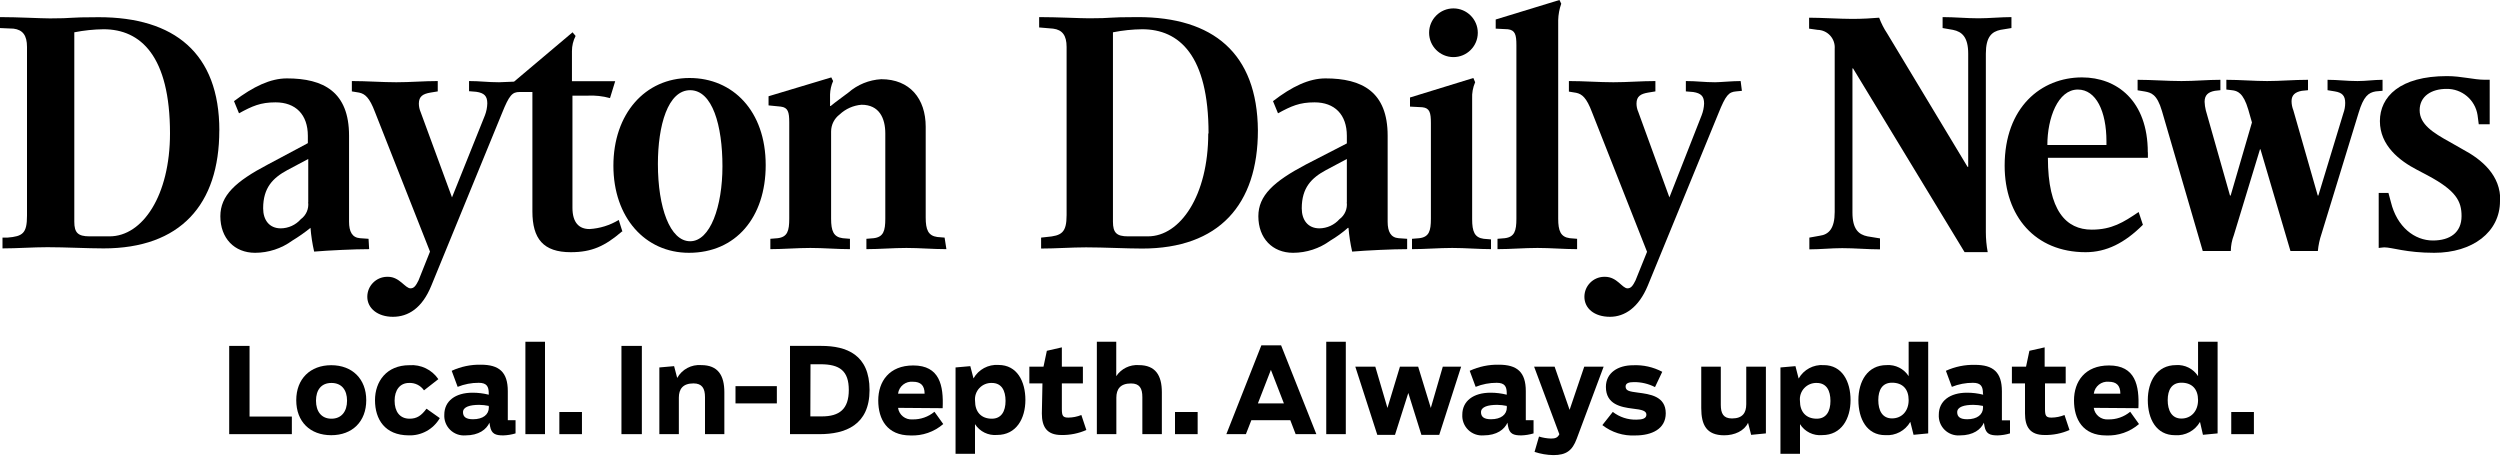
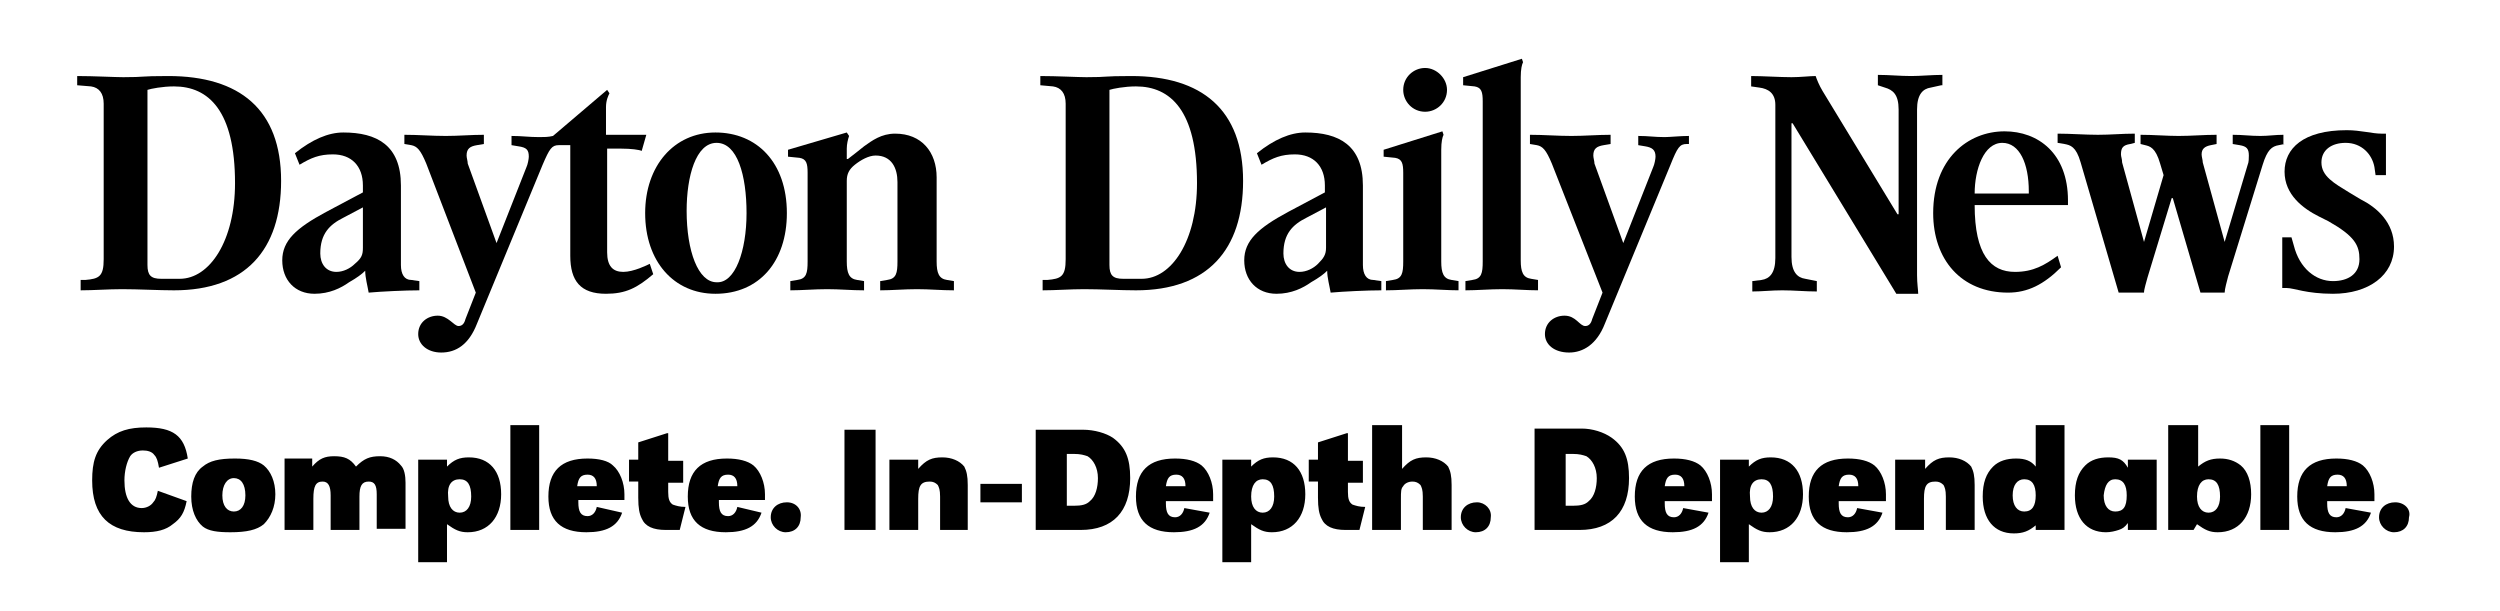
- <svg xmlns="http://www.w3.org/2000/svg" id="Layer_1" data-name="Layer 1" viewBox="0 0 500 91.02">
-   <path d="M189.2,50.15c-2.68,0-5.24-.24-7.92-.24s-5.36.24-8,.24V48.08l1.47-.12c1.94-.24,2.31-1.46,2.31-3.9V27c0-3.05-1.22-5.73-4.75-5.73a7.23,7.23,0,0,0-4.39,1.95,4.28,4.28,0,0,0-1.7,3.41V44.06c0,2.44.48,3.66,2.31,3.9l1.46.12v2.07c-2.68,0-5.24-.24-7.92-.24s-5.36.24-8,.24V48.08l1.47-.12c1.95-.24,2.31-1.46,2.31-3.9V24.81c0-2.07-.24-3-1.71-3.17l-2.43-.24V19.57l12.55-3.77.36.73a7.24,7.24,0,0,0-.61,2.68v2.31h.13c1.21-1,1.94-1.46,3.53-2.68a10.93,10.93,0,0,1,6.58-2.68c5.72,0,8.89,3.9,8.89,9.51V43.82c0,2.43.49,3.65,2.32,3.9l1.46.12.36,2.31Z" transform="translate(0 -0.32)" />
-   <path d="M124.39,46.62c-3.41,2.92-6,4.14-10.24,4.14-5.48,0-7.67-2.68-7.67-8.16V18.72h-2.56c-1.46,0-2.07.61-3.53,4.26L86.26,57.46c-1.83,4.51-4.63,6.22-7.68,6.22s-5.12-1.71-5.12-4a4,4,0,0,1,3.9-4h.25c2.31,0,3.41,2.31,4.5,2.31.73,0,1.1-.61,1.59-1.58L86,50.64l-11-27.9c-1.1-2.92-2-3.65-3.17-3.9l-1.46-.24V16.53c3,0,6,.24,8.89.24s5.48-.24,8.29-.24V18.6l-1.47.24c-1.46.25-2.31.73-2.31,2.2a4.37,4.37,0,0,0,.36,1.7L90.4,39.8,97,23.35A7.2,7.2,0,0,0,97.46,21c0-1.47-.61-2.08-2.19-2.32l-1.46-.12V16.53c2.19,0,3.65.24,6,.24,1,0,2.07-.12,3-.12l11.7-9.87.61.73a6.59,6.59,0,0,0-.73,3.05v6h8.65L122,19.94h0a14.14,14.14,0,0,0-4.51-.49h-3V41.87c0,3,1.34,4.26,3.41,4.26a12.73,12.73,0,0,0,5.85-1.82l.73,2.31Z" transform="translate(0 -0.32)" />
-   <path d="M153.14,33.34c0,10.48-6,17.54-15.35,17.54-8.77,0-15.11-7.06-15.11-17.42S129,15.92,137.91,15.92c8.65,0,15.23,6.58,15.23,17.42Zm-8.65.24c0-8.16-2-15.22-6.46-15.22s-6.45,7.06-6.45,14.74c0,8.77,2.43,15.47,6.45,15.47s6.46-6.94,6.46-15Z" transform="translate(0 -0.32)" />
-   <path d="M73.83,50.15c-2.93,0-8.16.25-11,.49a32.5,32.5,0,0,1-.73-4.75h0a33.74,33.74,0,0,1-3.65,2.56,12.65,12.65,0,0,1-7.43,2.43c-4.15,0-6.95-2.92-6.95-7.31,0-4.14,3-6.94,9.5-10.35l8-4.27V27.49c0-4.26-2.44-6.7-6.46-6.7-3,0-4.63.73-7.31,2.19l-1-2.43C50.68,17.62,54.09,16,57.38,16c7.31,0,12.43,2.68,12.43,11.45V44.67c0,1.95.61,3.17,2.19,3.29l1.71.12.12,2.07ZM61.65,40.77V32.12l-4.15,2.2c-2.92,1.58-4.87,3.53-4.87,7.67,0,2.32,1.22,4,3.53,4a5.4,5.4,0,0,0,4-1.83,3.63,3.63,0,0,0,1.47-3.41Z" transform="translate(0 -0.32)" />
-   <path d="M43.86,26.4C43.86,41.26,36.06,50,20.71,50c-3.17,0-7.68-.24-11.21-.24-2.92,0-6.09.24-9,.24V47.84h1c3.05-.25,3.9-.85,3.9-4.39V9.71c0-2.32-.85-3.42-2.68-3.66L0,5.93V3.74C3.53,3.74,8.16,4,10,4c5,0,3.17-.24,9.75-.24,15.1,0,24.12,7.18,24.12,22.66ZM34,27C34,11.53,28.14,6.17,20.71,6.17a32.27,32.27,0,0,0-5.85.61V44.67c0,2.19.73,2.92,3.05,2.92h4C28.51,47.59,34,39.43,34,27Z" transform="translate(0 -0.32)" />
-   <path d="M348.44,18.48l-1.22.12c-1.46.12-2.07.73-3.53,4.38L329.55,57.46c-1.82,4.39-4.63,6.22-7.55,6.22-3.17,0-5.12-1.71-5.12-4a4,4,0,0,1,3.9-4H321c2.44,0,3.42,2.31,4.51,2.31.73,0,1.1-.61,1.59-1.58l2.31-5.73-11-27.9c-1.1-2.92-2-3.65-3.17-3.9l-1.46-.24V16.53c3,0,6,.24,8.89.24s5.6-.24,8.41-.24V18.6l-1.47.24c-1.46.25-2.31.73-2.31,2.2a4.21,4.21,0,0,0,.37,1.7l6.21,17.06,6.46-16.45a7.2,7.2,0,0,0,.48-2.31c0-1.47-.61-2.08-2.19-2.32l-1.46-.12V16.53c2.19,0,3.65.24,5.85.24,1,0,3.41-.24,5.11-.24l.25,1.95Z" transform="translate(0 -0.32)" />
-   <path d="M295.56,6.9A4.87,4.87,0,1,1,290.69,2h0a4.88,4.88,0,0,1,4.87,4.87Z" transform="translate(0 -0.32)" />
-   <path d="M315.42,50.15c-2.68,0-5.24-.24-7.92-.24s-5.36.24-8,.24V48.08l1.46-.12c1.95-.24,2.32-1.46,2.32-3.9V9.34c0-2.07-.25-3-1.71-3.17l-2.43-.12V4.22L311.89.32l.36.74a10.55,10.55,0,0,0-.61,3.28V44.06c0,2.44.49,3.66,2.32,3.9l1.46.12v2.07Z" transform="translate(0 -0.32)" />
-   <path d="M298.36,50.15c-2.68,0-5.23-.24-7.91-.24s-5.37.24-8.05.24V48.08l1.47-.12c1.95-.24,2.31-1.46,2.31-3.9V24.93c0-2.07-.24-3-1.7-3.16L282,21.64V19.82l12.67-3.9.36.85a7.32,7.32,0,0,0-.6,3.29V44.18c0,2.44.48,3.66,2.31,3.9l1.46.12v1.95Z" transform="translate(0 -0.32)" />
-   <path d="M281.43,50.15c-2.92,0-8.16.25-11,.49a33.91,33.91,0,0,1-.73-4.75h-.12a23.47,23.47,0,0,1-3.53,2.56,12.63,12.63,0,0,1-7.43,2.43c-4.15,0-6.95-2.92-6.95-7.31,0-4.14,3.05-6.94,9.51-10.35L269.37,29V27.49c0-4.26-2.44-6.7-6.46-6.7-3,0-4.63.73-7.31,2.19l-1-2.43C258.4,17.62,261.81,16,265.1,16c7.31,0,12.43,2.68,12.43,11.45V44.67c0,1.95.61,3.17,2.19,3.29l1.71.12v2.07Zm-12.06-9.38V32.12l-4.14,2.2c-2.93,1.58-4.88,3.53-4.88,7.67,0,2.32,1.22,4,3.54,4a5.44,5.44,0,0,0,4-1.83,3.64,3.64,0,0,0,1.46-3.41Z" transform="translate(0 -0.32)" />
-   <path d="M251.58,26.4c0,14.86-7.8,23.63-23.15,23.63-3.16,0-7.67-.24-11.21-.24-2.92,0-6.09.24-9,.24V47.84l1.1-.12c3-.25,4-.86,4-4.39V9.71c0-2.32-.86-3.42-2.68-3.66l-2.81-.24V3.74c3.54,0,8.17.24,10,.24,5,0,3.17-.24,9.75-.24,15,0,23.88,7.18,24,22.66Zm-9.87.61c0-15.6-5.85-20.84-13.28-20.84a32.07,32.07,0,0,0-5.84.61V44.67c0,2.19.73,2.92,3,2.92h4c6.46,0,12.06-8.16,12.06-20.58Z" transform="translate(0 -0.32)" />
-   <path d="M500,40.53c0,6.21-5.49,10.35-13.16,10.35-5.61,0-8.41-1.09-10-1.09-.37,0-.86.12-1.1.12v-11h1.95l.49,1.83c1.22,5,4.75,7.68,8.4,7.68,3.42,0,5.73-1.59,5.73-4.88,0-3-1.1-5.11-6.82-8.16l-2.07-1.09c-3.54-1.83-7.44-4.88-7.44-9.75s4-9,13.41-9c2.92,0,5.36.73,7.55.73h1v8.9h-2.19l-.24-1.83a6.18,6.18,0,0,0-6.22-5.24c-3,0-5.36,1.46-5.36,4.27s2.68,4.5,6,6.33l2.56,1.46c3.9,2.07,7.68,5.24,7.56,10.36Z" transform="translate(0 -0.32)" />
-   <path d="M476.48,18.48l-1.34.12c-1.46.24-2.43,1-3.41,4.26L464.3,47.11a15,15,0,0,0-.73,3.41h-5.48l-6-20.35H452l-5.23,17.18a9.07,9.07,0,0,0-.61,3.17h-5.61l-8.16-28c-1-3.41-2.19-3.66-3.41-3.9l-1.46-.24V16.28c2.8,0,6,.25,8.77.25s5.11-.25,7.79-.25v2.08l-1.09.12c-1.34.24-2.07.85-2.07,2.19a8.39,8.39,0,0,0,.24,1.71L446,39.43h.13l4.26-14.62-.73-2.56c-1-3.41-2.19-3.77-3.29-3.89l-1.1-.13V16.28c2.68,0,5.61.25,8.17.25s5.36-.25,8.16-.25v2.08l-1.22.12c-1.34.24-2.07.85-2.07,2.07a5,5,0,0,0,.36,1.83l4.88,17.05h.12l5-16.45a6,6,0,0,0,.37-2.07c0-1.46-.61-2.07-2.07-2.31l-1.46-.24V16.28c2.07,0,3.77.25,6,.25,1.7,0,3.29-.25,5-.25v2.2Z" transform="translate(0 -0.32)" />
-   <path d="M402.29,5.93l-2.2.36c-1.7.37-2.92,1.34-2.92,4.76V46.74a21.87,21.87,0,0,0,.37,4h-4.63L370.61,14h-.12V42.84c0,3.29,1.22,4.39,3,4.75L376,48v2.19c-2.56,0-5-.24-7.55-.24-2.2,0-4.39.24-6.58.24V47.84l2.07-.37c1.83-.24,3-1.46,3-4.75V10.07a3.51,3.51,0,0,0-3.42-3.78l-1.7-.24V3.86c2.31,0,6.33.24,8.65.24,1.95,0,4-.12,5.36-.24A15.06,15.06,0,0,0,377.43,7l16.08,26.69h.13V11.05c0-3.29-1.22-4.39-3.05-4.76l-2.07-.36V3.74c2.44,0,4.75.24,7.19.24,2.07,0,4.51-.24,6.58-.24V5.93Z" transform="translate(0 -0.32)" />
-   <path d="M429.58,30.78v1.1h-20c0,10.6,3.65,14.37,8.77,14.37,4,0,6.33-1.46,9.38-3.53l.85,2.56c-3.65,3.65-7.31,5.48-11.45,5.48-10.11,0-16.2-7.19-16.2-17.3,0-11.69,7.31-17.66,15.47-17.66,6.94,0,13.16,4.63,13.16,15Zm-8.29-1.46v-.73c0-6-2.07-10.36-5.72-10.36-4,0-6.1,5.73-6.1,11.09Z" transform="translate(0 -0.32)" />
-   <path d="M45.84,87.15V69.5h4.07V83.63h8.46v3.52Z" transform="translate(0 -0.32)" />
-   <path d="M59.25,80.36c0-4.28,2.81-7,7-7s7,2.74,7,7-2.78,7-7,7S59.25,84.67,59.25,80.36Zm10.16.1c0-2.14-1.07-3.55-3.12-3.55s-3.09,1.41-3.09,3.55,1.07,3.6,3.09,3.6S69.41,82.6,69.41,80.46Z" transform="translate(0 -0.32)" />
-   <path d="M75,80.36c0-3.73,2.29-7,6.88-7a6.42,6.42,0,0,1,5.79,2.79L84.8,78.39a3.43,3.43,0,0,0-3-1.48c-1.8,0-2.88,1.41-2.88,3.55s1,3.6,3,3.6c1.47,0,2.35-.62,3.38-2l2.66,1.88a6.9,6.9,0,0,1-6.26,3.45C77,87.36,75,84.2,75,80.36Z" transform="translate(0 -0.32)" />
-   <path d="M97.75,79c0-1.33-.36-2.12-2-2.12a11.21,11.21,0,0,0-4.22.81l-1.19-3.21a13.24,13.24,0,0,1,5.84-1.22c3.62,0,5.38,1.45,5.38,5.29v5.81h1.55V87a9.52,9.52,0,0,1-2.46.4c-1.52,0-2.36-.28-2.64-1.83l-.12-.71c-.6,1.33-2.1,2.54-4.81,2.54a3.93,3.93,0,0,1-4.22-4.14c0-2.74,2.22-4.4,5.65-4.4a13.19,13.19,0,0,1,3.24.4Zm0,2.5a9.89,9.89,0,0,0-1.91-.21c-1.81,0-3.24.38-3.24,1.47,0,.93.6,1.41,2,1.41,2,0,3.17-.93,3.17-2.36Z" transform="translate(0 -0.32)" />
-   <path d="M105.08,87.15V68.67H109V87.15Z" transform="translate(0 -0.32)" />
-   <path d="M111.87,87.15V82.72h4.52v4.43Z" transform="translate(0 -0.32)" />
-   <path d="M124.29,87.15V69.5h4.08V87.15Z" transform="translate(0 -0.32)" />
-   <path d="M131.87,87.15V73.81l2.95-.26.62,2.36a5.05,5.05,0,0,1,4.81-2.57c3.36,0,4.62,2.07,4.62,5.43v8.38H141V79.74C141,78,140.41,77,138.7,77c-2.14,0-2.93,1.14-2.93,2.85v7.29Z" transform="translate(0 -0.32)" />
-   <path d="M147.1,81V77.55h8.27V81Z" transform="translate(0 -0.32)" />
-   <path d="M158,87.15V69.5h6.26c5.07,0,9.65,1.77,9.65,8.82s-4.88,8.83-10,8.83Zm4.07-3.55h2.29c3.52,0,5.4-1.45,5.4-5.28s-1.81-5.15-5.66-5.15h-2Z" transform="translate(0 -0.32)" />
-   <path d="M179.61,81.89a2.69,2.69,0,0,0,2.88,2.31,6.6,6.6,0,0,0,4.4-1.53l1.76,2.46a9.43,9.43,0,0,1-6.57,2.28c-4.64,0-6.43-3.21-6.43-7s2.19-7,7-7c5.28,0,6.09,4,5.88,8.55Zm5.31-2.84c0-1.66-.81-2.38-2.31-2.38a2.74,2.74,0,0,0-3,2.38Z" transform="translate(0 -0.32)" />
-   <path d="M191.11,91.08V73.81l2.95-.26L194.7,76a5.31,5.31,0,0,1,5-2.69c3.72,0,5.38,3.29,5.38,7s-1.81,7-5.66,7A4.74,4.74,0,0,1,195,85.15v5.93Zm10-10.57c0-2.08-.79-3.6-2.74-3.6a3.26,3.26,0,0,0-3.36,3.6c0,2.19,1.22,3.55,3.36,3.55C200.27,84.06,201.11,82.58,201.11,80.51Z" transform="translate(0 -0.32)" />
-   <path d="M208.49,77h-2.62V73.65h2.83l.67-3.17,3-.69v3.86h4.21V77h-4.21V82.1c0,1.38.19,1.74,1.31,1.74a7.18,7.18,0,0,0,2.59-.52l1,3a11.79,11.79,0,0,1-5,1c-2.95,0-3.9-1.69-3.9-4.31Z" transform="translate(0 -0.32)" />
-   <path d="M219.37,87.15V68.67h3.88v6.88a5,5,0,0,1,4.5-2.21c3.36,0,4.62,2.07,4.62,5.43v8.38h-3.9V79.74c0-1.76-.55-2.73-2.27-2.73-2.14,0-2.93,1.14-2.93,2.85v7.29Z" transform="translate(0 -0.32)" />
-   <path d="M235,87.15V82.72h4.53v4.43Z" transform="translate(0 -0.32)" />
-   <path d="M250.27,84.36l-1.09,2.79h-3.91l7-17.76h3.95l7.05,17.76h-4.14l-1.07-2.79ZM256.78,81l-2.6-6.71L251.58,81Z" transform="translate(0 -0.32)" />
-   <path d="M265.25,87.15V68.67h3.91V87.15Z" transform="translate(0 -0.32)" />
-   <path d="M275.46,87.29l-4.4-13.64h4l2.43,8.26,2.5-8.26h3.64l2.53,8.26,2.4-8.26h3.67l-4.38,13.64h-3.57l-2.62-8.38L279,87.29Z" transform="translate(0 -0.32)" />
-   <path d="M301.35,79c0-1.33-.36-2.12-2-2.12a11.21,11.21,0,0,0-4.22.81l-1.19-3.21a13.22,13.22,0,0,1,5.83-1.22c3.63,0,5.39,1.45,5.39,5.29v5.81h1.55V87a9.52,9.52,0,0,1-2.46.4c-1.52,0-2.36-.28-2.64-1.83l-.12-.71c-.6,1.33-2.1,2.54-4.81,2.54a3.93,3.93,0,0,1-4.22-4.14c0-2.74,2.22-4.4,5.65-4.4a13.25,13.25,0,0,1,3.24.4Zm0,2.5a10,10,0,0,0-1.91-.21c-1.81,0-3.24.38-3.24,1.47,0,.93.6,1.41,2,1.41,2,0,3.17-.93,3.17-2.36Z" transform="translate(0 -0.32)" />
-   <path d="M306.82,73.65h4.1l3,8.64,2.93-8.64h3.88l-5.39,14.43c-.88,2.38-2.12,3.26-4.66,3.26a12.62,12.62,0,0,1-3.77-.64l.89-3.07a8.94,8.94,0,0,0,2.4.4c.86,0,1.33-.17,1.67-.86Z" transform="translate(0 -0.32)" />
-   <path d="M320.47,85.34l2.09-2.64a7.38,7.38,0,0,0,4.72,1.55c1.21,0,2-.24,2-1s-.86-1-2.76-1.21c-2.33-.29-5.34-.84-5.34-4.34,0-2.85,2.46-4.33,5.41-4.33a11.33,11.33,0,0,1,5.86,1.31L331,77.74a9.05,9.05,0,0,0-4.21-1c-1,0-1.67.21-1.67.88,0,.88.79,1,2.45,1.22,2.36.31,5.58.69,5.58,4.14,0,3.12-2.77,4.43-6.08,4.43A9.85,9.85,0,0,1,320.47,85.34Z" transform="translate(0 -0.32)" />
-   <path d="M340.25,81.94V73.65h3.91v7.62c0,1.76.52,2.74,2.24,2.74,2.14,0,2.85-1.15,2.85-2.84V73.65h3.93V87l-2.95.29-.62-2.41c-.76,1.62-2.67,2.5-4.79,2.5C341.3,87.36,340.25,85.32,340.25,81.94Z" transform="translate(0 -0.32)" />
-   <path d="M356.09,91.08V73.81l3-.26.64,2.48a5.31,5.31,0,0,1,5-2.69c3.72,0,5.38,3.29,5.38,7s-1.81,7-5.66,7A4.74,4.74,0,0,1,360,85.15v5.93Zm10-10.57c0-2.08-.79-3.6-2.74-3.6a3.26,3.26,0,0,0-3.36,3.6c0,2.19,1.22,3.55,3.36,3.55C365.25,84.06,366.09,82.58,366.09,80.51Z" transform="translate(0 -0.32)" />
-   <path d="M371.68,80.34c0-3.74,1.81-7,5.64-7a4.83,4.83,0,0,1,4.41,2.21V68.67h3.91V87l-2.93.28-.65-2.59a5.31,5.31,0,0,1-5,2.66C373.35,87.36,371.68,84.08,371.68,80.34Zm10.05,0c0-2.19-1.19-3.48-3.33-3.48-1.93,0-2.74,1.43-2.74,3.48S376.44,84,378.4,84,381.73,82.55,381.73,80.34Z" transform="translate(0 -0.32)" />
-   <path d="M396.59,79c0-1.33-.36-2.12-2-2.12a11.21,11.21,0,0,0-4.22.81l-1.19-3.21A13.24,13.24,0,0,1,395,73.29c3.62,0,5.38,1.45,5.38,5.29v5.81H402V87a9.52,9.52,0,0,1-2.46.4c-1.52,0-2.35-.28-2.64-1.83l-.12-.71c-.59,1.33-2.09,2.54-4.81,2.54a3.92,3.92,0,0,1-4.21-4.14c0-2.74,2.21-4.4,5.64-4.4a13.19,13.19,0,0,1,3.24.4Zm0,2.5a9.89,9.89,0,0,0-1.91-.21c-1.81,0-3.24.38-3.24,1.47,0,.93.6,1.41,2,1.41,2,0,3.17-.93,3.17-2.36Z" transform="translate(0 -0.32)" />
-   <path d="M405,77h-2.62V73.65h2.83l.67-3.17,3.05-.69v3.86h4.21V77H409V82.1c0,1.38.19,1.74,1.31,1.74a7.18,7.18,0,0,0,2.59-.52l1,3a11.79,11.79,0,0,1-5,1c-2.95,0-3.9-1.69-3.9-4.31Z" transform="translate(0 -0.32)" />
-   <path d="M418.75,81.89a2.7,2.7,0,0,0,2.89,2.31,6.6,6.6,0,0,0,4.4-1.53l1.76,2.46a9.43,9.43,0,0,1-6.57,2.28c-4.64,0-6.43-3.21-6.43-7s2.19-7,7-7c5.28,0,6.09,4,5.88,8.55Zm5.32-2.84c0-1.66-.81-2.38-2.31-2.38a2.75,2.75,0,0,0-3,2.38Z" transform="translate(0 -0.32)" />
-   <path d="M429.56,80.34c0-3.74,1.81-7,5.65-7a4.82,4.82,0,0,1,4.4,2.21V68.67h3.91V87l-2.93.28L440,84.7a5.31,5.31,0,0,1-5,2.66C431.23,87.36,429.56,84.08,429.56,80.34Zm10.05,0c0-2.19-1.19-3.48-3.33-3.48-1.93,0-2.74,1.43-2.74,3.48s.79,3.69,2.74,3.69S439.61,82.55,439.61,80.34Z" transform="translate(0 -0.32)" />
-   <path d="M446.25,87.15V82.72h4.53v4.43Z" transform="translate(0 -0.32)" />
+ <svg xmlns="http://www.w3.org/2000/svg" version="1.1" x="0px" y="0px" viewBox="0 0 217 53" style="enable-background:new 0 0 217 53;" xml:space="preserve">
+   <g id="Layer_2">
+ </g>
+   <g id="Layer_1">
+     <g>
+       <g>
+         <g>
+           <path d="M207.9,43.6c-0.8,0-1.4,0.5-1.4,1.3c0,0.7,0.6,1.3,1.3,1.3c0.8,0,1.3-0.5,1.3-1.3C209.3,44.2,208.7,43.6,207.9,43.6z       M202,42.2c0.1-0.7,0.3-1,0.9-1c0.5,0,0.8,0.3,0.8,1H202z M206.1,43.4c0-0.2,0-0.4,0-0.5c0-1-0.4-2-1-2.5      c-0.5-0.4-1.3-0.6-2.3-0.6c-2.3,0-3.4,1.1-3.4,3.3c0,2.1,1.1,3.1,3.3,3.1c1.7,0,2.7-0.5,3.1-1.7l-2.2-0.4      c-0.1,0.5-0.4,0.8-0.8,0.8c-0.6,0-0.8-0.4-0.8-1.2v-0.2H206.1z M198.7,36.9h-2.5V46h2.5V36.9z M191.7,41.6c0.7,0,1,0.5,1,1.5      c0,0.9-0.4,1.4-1,1.4c-0.6,0-1-0.5-1-1.4C190.7,42.1,191.1,41.6,191.7,41.6z M190.7,36.9h-2.5V46h2.2l0.3-0.5      c0.7,0.5,1.1,0.7,1.8,0.7c1.8,0,2.9-1.3,2.9-3.3c0-1.1-0.3-2-0.9-2.5c-0.5-0.4-1.1-0.6-1.8-0.6c-0.8,0-1.3,0.2-1.9,0.7V36.9z       M183.6,41.6c0.7,0,1,0.5,1,1.4c0,1-0.3,1.4-1,1.4c-0.6,0-1-0.5-1-1.4C182.7,42.1,183,41.6,183.6,41.6z M187.2,39.9h-2.5v0.7      c-0.4-0.7-0.8-0.9-1.7-0.9c-0.8,0-1.5,0.2-2,0.7c-0.6,0.6-0.9,1.4-0.9,2.6c0,2,1,3.2,2.7,3.2c0.4,0,0.8-0.1,1.1-0.2      c0.3-0.1,0.5-0.2,0.8-0.6V46h2.5V39.9z M175.7,41.6c0.7,0,1,0.5,1,1.4c0,0.9-0.3,1.4-1,1.4c-0.6,0-1-0.5-1-1.4      C174.7,42.1,175.1,41.6,175.7,41.6z M179.2,36.9h-2.5v3.6c-0.4-0.5-0.9-0.7-1.7-0.7c-0.8,0-1.5,0.2-2,0.7      c-0.6,0.6-0.9,1.4-0.9,2.6c0,2,1,3.2,2.7,3.2c0.8,0,1.3-0.2,1.9-0.7V46h2.5V36.9z M167,39.9h-2.5V46h2.5v-2.7      c0-1.1,0.2-1.5,1-1.5c0.3,0,0.5,0.1,0.7,0.3c0.1,0.2,0.2,0.4,0.2,1V46h2.5v-3.9c0-0.8-0.1-1.2-0.3-1.6c-0.4-0.5-1.1-0.8-1.9-0.8      c-0.9,0-1.4,0.2-2.1,1V39.9z M159.6,42.2c0.1-0.7,0.3-1,0.9-1c0.5,0,0.8,0.3,0.8,1H159.6z M163.7,43.4c0-0.2,0-0.4,0-0.5      c0-1-0.4-2-1-2.5c-0.5-0.4-1.3-0.6-2.3-0.6c-2.3,0-3.4,1.1-3.4,3.3c0,2.1,1.1,3.1,3.3,3.1c1.7,0,2.7-0.5,3.1-1.7l-2.2-0.4      c-0.1,0.5-0.4,0.8-0.8,0.8c-0.6,0-0.8-0.4-0.8-1.2v-0.2H163.7z M152.9,41.6c0.7,0,1,0.5,1,1.5c0,0.9-0.4,1.4-1,1.4      c-0.6,0-1-0.5-1-1.4C151.8,42.1,152.2,41.6,152.9,41.6z M151.8,39.9h-2.5v8.9h2.5v-3.3c0.7,0.5,1.1,0.7,1.8,0.7      c1.8,0,2.9-1.3,2.9-3.3c0-2-1-3.2-2.8-3.2c-0.8,0-1.3,0.2-1.9,0.8V39.9z M144.5,42.2c0.1-0.7,0.3-1,0.9-1c0.5,0,0.8,0.3,0.8,1      H144.5z M148.6,43.4c0-0.2,0-0.4,0-0.5c0-1-0.4-2-1-2.5c-0.5-0.4-1.3-0.6-2.3-0.6c-2.3,0-3.4,1.1-3.4,3.3c0,2.1,1.1,3.1,3.3,3.1      c1.7,0,2.7-0.5,3.1-1.7l-2.2-0.4c-0.1,0.5-0.4,0.8-0.8,0.8c-0.6,0-0.8-0.4-0.8-1.2v-0.2H148.6z M135.9,39.4h0.6      c0.6,0,0.9,0.1,1.2,0.2c0.5,0.3,0.9,1,0.9,1.9c0,0.8-0.2,1.6-0.7,2c-0.3,0.3-0.7,0.4-1.4,0.4h-0.6V39.4z M133.2,37.3V46h3.9      c2.8,0,4.3-1.6,4.3-4.5c0-1.7-0.4-2.7-1.5-3.5c-0.7-0.5-1.7-0.8-2.6-0.8H133.2z M128.2,43.6c-0.8,0-1.4,0.5-1.4,1.3      c0,0.7,0.6,1.3,1.3,1.3c0.8,0,1.3-0.5,1.3-1.3C129.5,44.2,128.9,43.6,128.2,43.6z M121.6,36.9h-2.5V46h2.5v-2.7      c0-0.6,0-0.9,0.2-1.1c0.1-0.2,0.4-0.4,0.8-0.4c0.3,0,0.5,0.1,0.7,0.3c0.1,0.2,0.2,0.4,0.2,1V46h2.5v-3.9c0-0.8-0.1-1.2-0.3-1.6      c-0.4-0.5-1.1-0.8-1.9-0.8c-0.9,0-1.4,0.2-2.1,1V36.9z M116.9,37.6l-2.5,0.8v1.5h-0.8v1.9h0.8v1.4c0,0.9,0.1,1.4,0.3,1.8      c0.3,0.7,1,1,2.1,1h0.7h0.5l0.5-2c-0.5,0-0.8-0.1-1.1-0.2c-0.3-0.2-0.4-0.5-0.4-1.1v-0.8h1.3v-1.9h-1.3V37.6z M109.6,41.6      c0.7,0,1,0.5,1,1.5c0,0.9-0.4,1.4-1,1.4c-0.6,0-1-0.5-1-1.4C108.6,42.1,109,41.6,109.6,41.6z M108.6,39.9h-2.5v8.9h2.5v-3.3      c0.7,0.5,1.1,0.7,1.8,0.7c1.8,0,2.9-1.3,2.9-3.3c0-2-1-3.2-2.8-3.2c-0.8,0-1.3,0.2-1.9,0.8V39.9z M101.2,42.2      c0.1-0.7,0.3-1,0.9-1c0.5,0,0.8,0.3,0.8,1H101.2z M105.3,43.4c0-0.2,0-0.4,0-0.5c0-1-0.4-2-1-2.5c-0.5-0.4-1.3-0.6-2.3-0.6      c-2.3,0-3.4,1.1-3.4,3.3c0,2.1,1.1,3.1,3.3,3.1c1.7,0,2.7-0.5,3.1-1.7l-2.2-0.4c-0.1,0.5-0.4,0.8-0.8,0.8      c-0.6,0-0.8-0.4-0.8-1.2v-0.2H105.3z M92.6,39.4h0.6c0.6,0,0.9,0.1,1.2,0.2c0.5,0.3,0.9,1,0.9,1.9c0,0.8-0.2,1.6-0.7,2      c-0.3,0.3-0.7,0.4-1.4,0.4h-0.6V39.4z M89.9,37.3V46h3.9c2.8,0,4.3-1.6,4.3-4.5c0-1.7-0.4-2.7-1.5-3.5C96,37.6,95,37.3,94,37.3      H89.9z M85.1,42v1.6h3.6V42H85.1z M79.7,39.9h-2.5V46h2.5v-2.7c0-1.1,0.2-1.5,1-1.5c0.3,0,0.5,0.1,0.7,0.3      c0.1,0.2,0.2,0.4,0.2,1V46H84v-3.9c0-0.8-0.1-1.2-0.3-1.6c-0.4-0.5-1.1-0.8-1.9-0.8c-0.9,0-1.4,0.2-2.1,1V39.9z M76,37.3h-2.7      V46H76V37.3z M68.3,43.6c-0.8,0-1.4,0.5-1.4,1.3c0,0.7,0.6,1.3,1.3,1.3c0.8,0,1.3-0.5,1.3-1.3C69.6,44.2,69.1,43.6,68.3,43.6z       M62.3,42.2c0.1-0.7,0.3-1,0.9-1c0.5,0,0.8,0.3,0.8,1H62.3z M66.4,43.4c0-0.2,0-0.4,0-0.5c0-1-0.4-2-1-2.5      c-0.5-0.4-1.3-0.6-2.3-0.6c-2.3,0-3.4,1.1-3.4,3.3c0,2.1,1.1,3.1,3.3,3.1c1.7,0,2.7-0.5,3.1-1.7L64,44c-0.1,0.5-0.4,0.8-0.8,0.8      c-0.6,0-0.8-0.4-0.8-1.2v-0.2H66.4z M57.9,37.6l-2.5,0.8v1.5h-0.8v1.9h0.8v1.4c0,0.9,0.1,1.4,0.3,1.8c0.3,0.7,1,1,2.1,1h0.7H59      l0.5-2c-0.5,0-0.8-0.1-1.1-0.2c-0.3-0.2-0.4-0.5-0.4-1.1v-0.8h1.3v-1.9h-1.3V37.6z M50.1,42.2c0.1-0.7,0.3-1,0.9-1      c0.5,0,0.8,0.3,0.8,1H50.1z M54.2,43.4c0-0.2,0-0.4,0-0.5c0-1-0.4-2-1-2.5C52.8,40,52,39.8,51,39.8c-2.3,0-3.4,1.1-3.4,3.3      c0,2.1,1.1,3.1,3.3,3.1c1.7,0,2.7-0.5,3.1-1.7L51.8,44c-0.1,0.5-0.4,0.8-0.8,0.8c-0.6,0-0.8-0.4-0.8-1.2v-0.2H54.2z M46.8,36.9      h-2.5V46h2.5V36.9z M39.9,41.6c0.7,0,1,0.5,1,1.5c0,0.9-0.4,1.4-1,1.4c-0.6,0-1-0.5-1-1.4C38.8,42.1,39.2,41.6,39.9,41.6z       M38.8,39.9h-2.5v8.9h2.5v-3.3c0.7,0.5,1.1,0.7,1.8,0.7c1.8,0,2.9-1.3,2.9-3.3c0-2-1-3.2-2.8-3.2c-0.8,0-1.3,0.2-1.9,0.8V39.9z       M24.7,39.9V46h2.5v-2.7c0-1.1,0.2-1.5,0.8-1.5c0.5,0,0.7,0.4,0.7,1.2v3h2.5v-2.9c0-0.9,0.2-1.3,0.8-1.3c0.5,0,0.7,0.3,0.7,1.1      v3h2.5v-4c0-0.6-0.1-1.2-0.4-1.5c-0.4-0.5-1-0.8-1.8-0.8c-0.9,0-1.4,0.2-2.1,0.9c-0.5-0.7-1-0.9-1.9-0.9c-0.8,0-1.3,0.2-1.9,0.9      v-0.7H24.7z M20.3,41.5c0.6,0,1,0.5,1,1.5c0,0.9-0.4,1.4-1,1.4c-0.6,0-1-0.5-1-1.4C19.3,42.1,19.7,41.5,20.3,41.5z M20.4,39.8      c-1.4,0-2.2,0.2-2.8,0.7c-0.7,0.5-1,1.4-1,2.6c0,1.2,0.4,2.1,1,2.6c0.5,0.4,1.3,0.5,2.4,0.5c1.4,0,2.3-0.2,2.9-0.7      c0.6-0.6,1-1.5,1-2.6c0-1.1-0.4-2-1-2.5C22.4,40,21.6,39.8,20.4,39.8z M16.3,39.8c-0.3-2-1.3-2.7-3.6-2.7      c-1.5,0-2.5,0.3-3.4,1.1c-1,0.9-1.3,1.9-1.3,3.5c0,3.1,1.5,4.5,4.5,4.5c1.1,0,1.9-0.2,2.5-0.7c0.7-0.5,1-1,1.2-2l-2.5-0.9      c-0.1,0.5-0.2,0.8-0.4,1c-0.2,0.3-0.6,0.5-1,0.5c-1,0-1.5-0.9-1.5-2.4c0-0.8,0.2-1.6,0.5-2.1c0.2-0.3,0.6-0.5,1.1-0.5      c0.4,0,0.8,0.1,1,0.4c0.2,0.2,0.3,0.5,0.4,1.1L16.3,39.8z" />
+         </g>
+       </g>
+       <g>
+         <g>
+           <g>
+             <path d="M82.8,25.2c-1.1,0-2.1-0.1-3.2-0.1c-1.1,0-2.2,0.1-3.2,0.1v-0.8l0.6-0.1c0.8-0.1,0.9-0.6,0.9-1.6v-6.9       c0-1.2-0.5-2.3-1.9-2.3c-0.6,0-1.3,0.4-1.8,0.8c-0.5,0.4-0.7,0.8-0.7,1.4v7c0,1,0.2,1.5,0.9,1.6l0.6,0.1v0.8       c-1.1,0-2.1-0.1-3.2-0.1c-1.1,0-2.2,0.1-3.2,0.1v-0.8l0.6-0.1c0.8-0.1,0.9-0.6,0.9-1.6V15c0-0.8-0.1-1.2-0.7-1.3l-1-0.1V13       l5.1-1.5l0.2,0.3c-0.1,0.3-0.2,0.7-0.2,1.1v0.9h0.1c0.5-0.4,0.8-0.6,1.4-1.1c0.7-0.5,1.5-1.1,2.7-1.1c2.3,0,3.6,1.6,3.6,3.8       v7.3c0,1,0.2,1.5,0.9,1.6l0.6,0.1V25.2L82.8,25.2z" />
+             <path d="M56.7,23.8c-1.4,1.2-2.4,1.7-4.1,1.7c-2.2,0-3.1-1.1-3.1-3.3v-9.6h-1c-0.6,0-0.8,0.3-1.4,1.7l-5.7,13.8       c-0.7,1.8-1.8,2.5-3.1,2.5c-1.2,0-2-0.7-2-1.6c0-1,0.8-1.6,1.7-1.6c0.9,0,1.4,0.9,1.8,0.9c0.3,0,0.5-0.2,0.6-0.6l0.9-2.3       L37,14.2c-0.5-1.2-0.8-1.5-1.3-1.6l-0.6-0.1v-0.8c1.2,0,2.4,0.1,3.6,0.1c1.1,0,2.2-0.1,3.3-0.1v0.8l-0.6,0.1       c-0.6,0.1-0.9,0.3-0.9,0.9c0,0.2,0.1,0.5,0.1,0.7l2.5,6.9l2.6-6.6c0.1-0.2,0.2-0.7,0.2-0.9c0-0.6-0.2-0.8-0.9-0.9l-0.6-0.1       v-0.8c0.9,0,1.5,0.1,2.4,0.1c0.4,0,0.8,0,1.2-0.1c0.7-0.6,4.7-4,4.7-4l0.2,0.3c-0.1,0.2-0.3,0.6-0.3,1.2v0.5v1.9h3.5l-0.4,1.4       h0c-0.2-0.1-0.9-0.2-1.8-0.2h-1.2v9c0,1.2,0.5,1.7,1.4,1.7c0.9,0,2.1-0.6,2.3-0.7L56.7,23.8L56.7,23.8z" />
+             <path d="M68.3,18.5c0,4.2-2.4,7-6.2,7c-3.6,0-6.1-2.8-6.1-7c0-4.1,2.5-7,6.1-7C65.7,11.5,68.3,14.1,68.3,18.5L68.3,18.5z        M64.8,18.5c0-3.3-0.8-6.1-2.6-6.1c-1.8,0-2.6,2.9-2.6,5.9c0,3.5,1,6.2,2.6,6.2C63.8,24.6,64.8,21.8,64.8,18.5L64.8,18.5z" />
+             <path d="M36.4,25.2c-1.2,0-3.3,0.1-4.4,0.2c-0.1-0.6-0.3-1.3-0.3-1.9h0c-0.3,0.3-0.7,0.6-1.4,1c-0.7,0.5-1.7,1-3,1       c-1.7,0-2.8-1.2-2.8-2.9c0-1.7,1.2-2.8,3.8-4.2l3.2-1.7v-0.6c0-1.7-1-2.7-2.6-2.7c-1.2,0-1.9,0.3-2.9,0.9l-0.4-1       c1.5-1.2,2.9-1.8,4.2-1.8c2.9,0,5,1.1,5,4.6V23c0,0.8,0.3,1.3,0.9,1.3l0.7,0.1V25.2L36.4,25.2z M31.5,21.5V18l-1.7,0.9       c-1.2,0.6-2,1.4-2,3.1c0,0.9,0.5,1.6,1.4,1.6c0.6,0,1.2-0.3,1.6-0.7C31.4,22.4,31.5,22.1,31.5,21.5L31.5,21.5z" />
+             <path d="M24.4,15.7c0,6-3.1,9.5-9.3,9.5c-1.3,0-3.1-0.1-4.5-0.1c-1.2,0-2.5,0.1-3.6,0.1v-0.9l0.4,0c1.2-0.1,1.6-0.3,1.6-1.8V9       c0-0.9-0.4-1.4-1.1-1.5L6.7,7.4V6.6c1.4,0,3.3,0.1,4,0.1c2,0,1.3-0.1,3.9-0.1C20.8,6.6,24.4,9.5,24.4,15.7L24.4,15.7z        M20.4,15.9c0-6.3-2.3-8.4-5.3-8.4c-1,0-2,0.2-2.3,0.3V23c0,0.9,0.3,1.2,1.2,1.2h1.6C18.2,24.2,20.4,20.9,20.4,15.9L20.4,15.9z       " />
+             <path d="M146.9,12.5l-0.5,0c-0.6,0-0.8,0.3-1.4,1.8l-5.7,13.8c-0.7,1.8-1.9,2.5-3.1,2.5c-1.3,0-2.1-0.7-2.1-1.6       c0-1,0.8-1.6,1.7-1.6c1,0,1.3,0.9,1.8,0.9c0.3,0,0.5-0.2,0.6-0.6l0.9-2.3l-4.4-11.2c-0.5-1.2-0.8-1.5-1.3-1.6l-0.6-0.1v-0.8       c1.2,0,2.4,0.1,3.6,0.1c1.1,0,2.3-0.1,3.4-0.1v0.8l-0.6,0.1c-0.6,0.1-0.9,0.3-0.9,0.9c0,0.2,0.1,0.5,0.1,0.7l2.5,6.9l2.6-6.6       c0.1-0.2,0.2-0.7,0.2-0.9c0-0.6-0.3-0.8-0.9-0.9l-0.6-0.1v-0.8c0.9,0,1.4,0.1,2.3,0.1c0.4,0,1.4-0.1,2.1-0.1V12.5L146.9,12.5z" />
+             <path d="M125.6,7.8c0,1.1-0.9,1.9-1.9,1.9c-1.1,0-1.9-0.9-1.9-1.9c0-1.1,0.9-1.9,1.9-1.9C124.7,5.9,125.6,6.8,125.6,7.8       L125.6,7.8z" />
+             <path d="M133.6,25.2c-1.1,0-2.1-0.1-3.2-0.1c-1.1,0-2.2,0.1-3.2,0.1v-0.8l0.6-0.1c0.8-0.1,0.9-0.6,0.9-1.6v-2.1V8.8       c0-0.8-0.1-1.2-0.7-1.3l-1-0.1V6.7l5.1-1.6l0.1,0.3c-0.1,0.2-0.2,0.6-0.2,1.3v13.8v2.1c0,1,0.2,1.5,0.9,1.6l0.6,0.1V25.2       L133.6,25.2z" />
+             <path d="M126.7,25.2c-1.1,0-2.1-0.1-3.2-0.1c-1.1,0-2.2,0.1-3.2,0.1v-0.8l0.6-0.1c0.8-0.1,0.9-0.6,0.9-1.6v-2.1v-5.6       c0-0.8-0.1-1.2-0.7-1.3l-1-0.1V13l5.1-1.6l0.1,0.3c-0.1,0.2-0.2,0.6-0.2,1.3v7.6v2.1c0,1,0.2,1.5,0.9,1.6l0.6,0.1V25.2       L126.7,25.2z" />
+             <path d="M119.9,25.2c-1.2,0-3.3,0.1-4.4,0.2c-0.1-0.6-0.3-1.3-0.3-1.9h0c-0.3,0.3-0.7,0.6-1.4,1c-0.7,0.5-1.7,1-3,1       c-1.7,0-2.8-1.2-2.8-2.9c0-1.7,1.2-2.8,3.8-4.2l3.2-1.7v-0.6c0-1.7-1-2.7-2.6-2.7c-1.2,0-1.9,0.3-2.9,0.9l-0.4-1       c1.5-1.2,2.9-1.8,4.2-1.8c2.9,0,5,1.1,5,4.6V23c0,0.8,0.3,1.3,0.9,1.3l0.7,0.1V25.2L119.9,25.2z M115.1,21.5V18l-1.7,0.9       c-1.2,0.6-2,1.4-2,3.1c0,0.9,0.5,1.6,1.4,1.6c0.6,0,1.2-0.3,1.6-0.7C114.9,22.4,115.1,22.1,115.1,21.5L115.1,21.5z" />
+             <path d="M107.9,15.7c0,6-3.1,9.5-9.3,9.5c-1.3,0-3.1-0.1-4.5-0.1c-1.2,0-2.5,0.1-3.6,0.1v-0.9l0.4,0c1.2-0.1,1.6-0.3,1.6-1.8V9       c0-0.9-0.4-1.4-1.1-1.5l-1.1-0.1V6.6c1.4,0,3.3,0.1,4,0.1c2,0,1.3-0.1,3.9-0.1C104.3,6.6,107.9,9.5,107.9,15.7L107.9,15.7z        M103.9,15.9c0-6.3-2.3-8.4-5.3-8.4c-1,0-2,0.2-2.3,0.3V23c0,0.9,0.3,1.2,1.2,1.2h1.6C101.7,24.2,103.9,20.9,103.9,15.9       L103.9,15.9z" />
+             <path d="M207.8,21.4c0,2.5-2.2,4.1-5.3,4.1c-2.3,0-3.4-0.5-4-0.5c-0.2,0-0.3,0-0.4,0v-4.4h0.8l0.2,0.7c0.5,2,1.9,3.1,3.4,3.1       c1.3,0,2.3-0.6,2.3-1.9c0-1.2-0.4-2-2.7-3.3l-0.8-0.4c-1.4-0.7-3-1.9-3-3.9c0-2,1.6-3.6,5.4-3.6c1.2,0,2.2,0.3,3,0.3       c0.1,0,0.3,0,0.4,0v3.6h-0.9l-0.1-0.7c-0.2-1.1-1.1-2.1-2.5-2.1c-1.2,0-2.1,0.6-2.1,1.7c0,1.2,1.1,1.8,2.4,2.6l1,0.6       C206.3,18,207.8,19.3,207.8,21.4L207.8,21.4z" />
+             <path d="M198.3,12.5l-0.5,0.1c-0.6,0.1-1,0.4-1.4,1.7l-3,9.7c-0.1,0.4-0.3,1.1-0.3,1.4H191l-2.4-8.2h-0.1l-2.1,6.9       c-0.1,0.4-0.3,1-0.3,1.3h-2.2l-3.3-11.3c-0.4-1.4-0.9-1.5-1.4-1.6l-0.6-0.1v-0.8c1.1,0,2.4,0.1,3.5,0.1c1.1,0,2.1-0.1,3.2-0.1       v0.8l-0.4,0.1c-0.6,0.1-0.8,0.3-0.8,0.9c0,0.2,0.1,0.4,0.1,0.7l1.9,6.9h0l1.7-5.8l-0.3-1c-0.4-1.4-0.9-1.5-1.3-1.6l-0.4-0.1       v-0.8c1.1,0,2.3,0.1,3.3,0.1c1.1,0,2.2-0.1,3.3-0.1v0.8l-0.5,0.1c-0.5,0.1-0.8,0.3-0.8,0.8c0,0.2,0.1,0.5,0.1,0.7l1.9,6.9h0       l2-6.7c0.1-0.2,0.1-0.6,0.1-0.8c0-0.6-0.2-0.8-0.8-0.9l-0.6-0.1v-0.8c0.9,0,1.5,0.1,2.4,0.1c0.7,0,1.3-0.1,2-0.1V12.5       L198.3,12.5z" />
+             <path d="M168.5,7.4l-0.9,0.2c-0.7,0.1-1.2,0.6-1.2,1.9v14.4c0,0.7,0.1,1.3,0.1,1.6h-1.9l-9-14.8h-0.1v11.6       c0,1.3,0.5,1.8,1.2,1.9l1,0.2v0.9c-1,0-2-0.1-3-0.1c-0.9,0-1.8,0.1-2.6,0.1v-0.9l0.8-0.1c0.7-0.1,1.2-0.6,1.2-1.9V9.1       c0-1-0.6-1.4-1.4-1.5l-0.7-0.1V6.6c1,0,2.5,0.1,3.5,0.1c0.8,0,1.6-0.1,2.1-0.1c0.1,0.3,0.3,0.8,0.6,1.3l6.5,10.7h0.1V9.5       c0-1.3-0.5-1.7-1.2-1.9L163,7.4V6.5c1,0,1.9,0.1,2.9,0.1c0.8,0,1.8-0.1,2.7-0.1V7.4L168.5,7.4z" />
+             <path d="M179.5,17.4c0,0.1,0,0.3,0,0.4h-8.1c0,4.3,1.4,5.8,3.5,5.8c1.6,0,2.6-0.6,3.7-1.4l0.3,1c-1.5,1.5-2.9,2.2-4.6,2.2       c-4.1,0-6.5-2.9-6.5-6.9c0-4.7,3-7.1,6.2-7.1C176.9,11.4,179.5,13.3,179.5,17.4L179.5,17.4z M176.1,16.9c0,0,0-0.2,0-0.3       c0-2.4-0.8-4.2-2.3-4.2c-1.6,0-2.4,2.3-2.4,4.4H176.1L176.1,16.9z" />
+           </g>
+         </g>
+       </g>
+     </g>
+   </g>
</svg>
